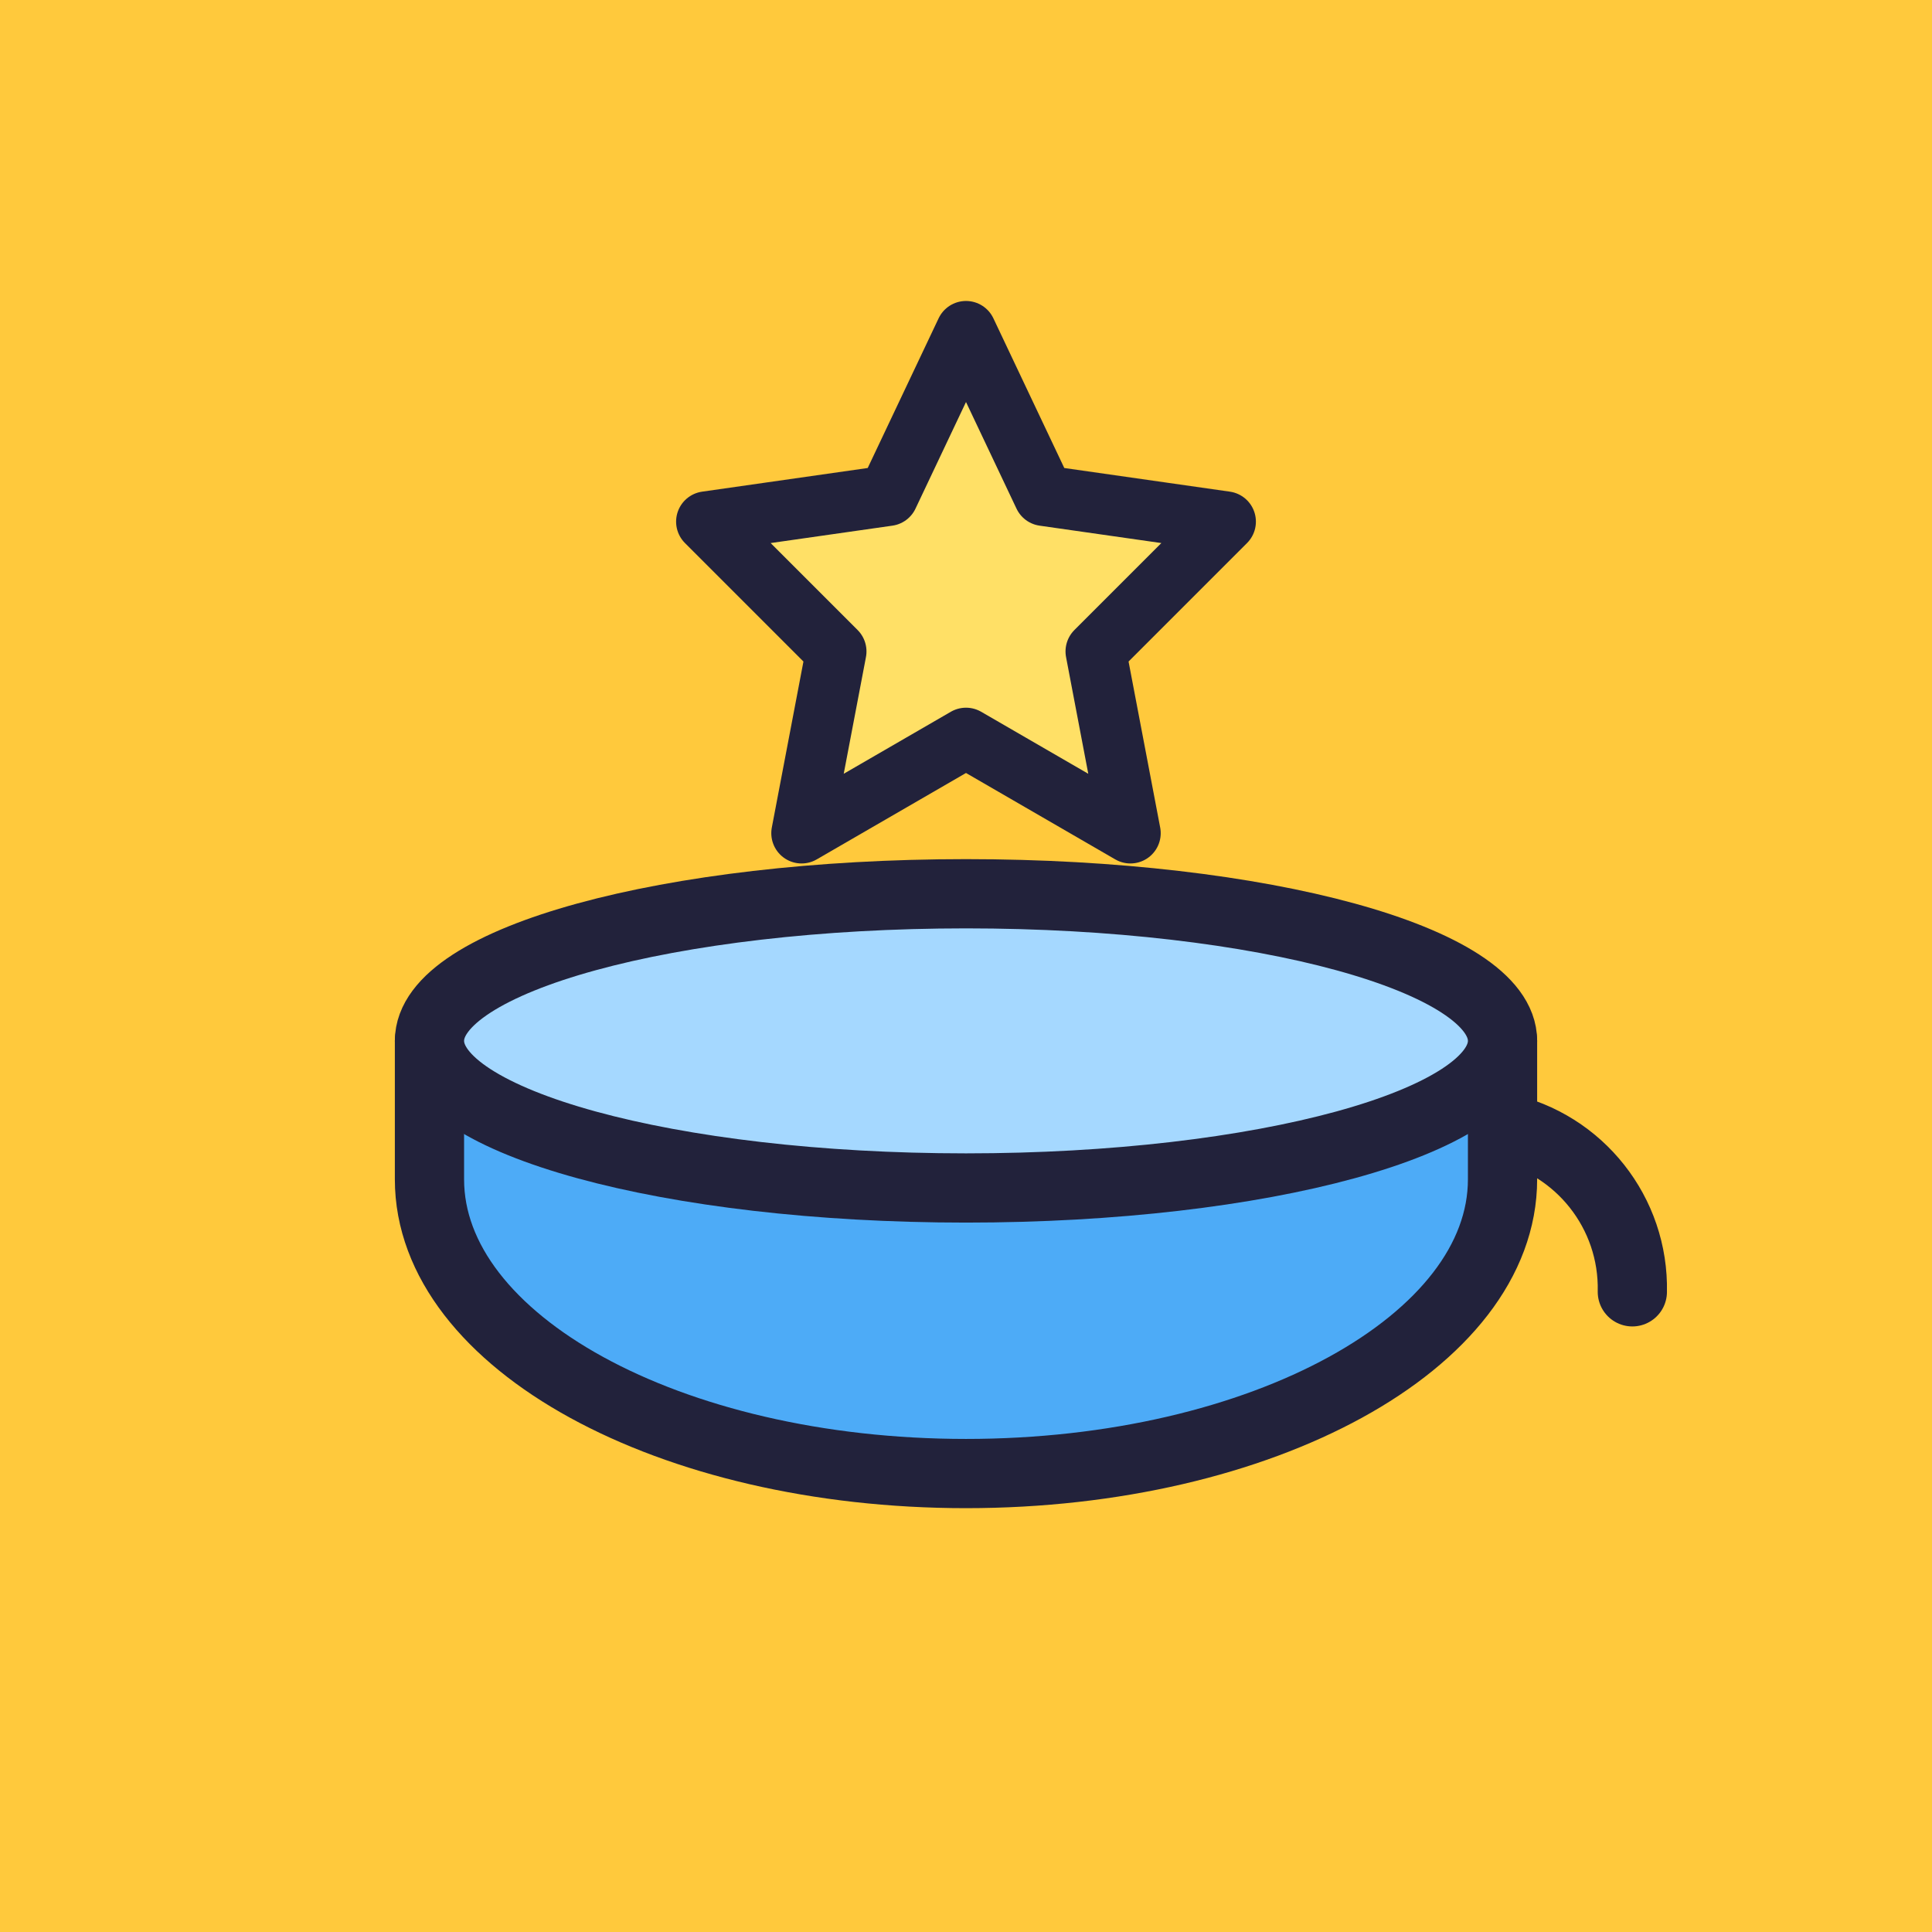
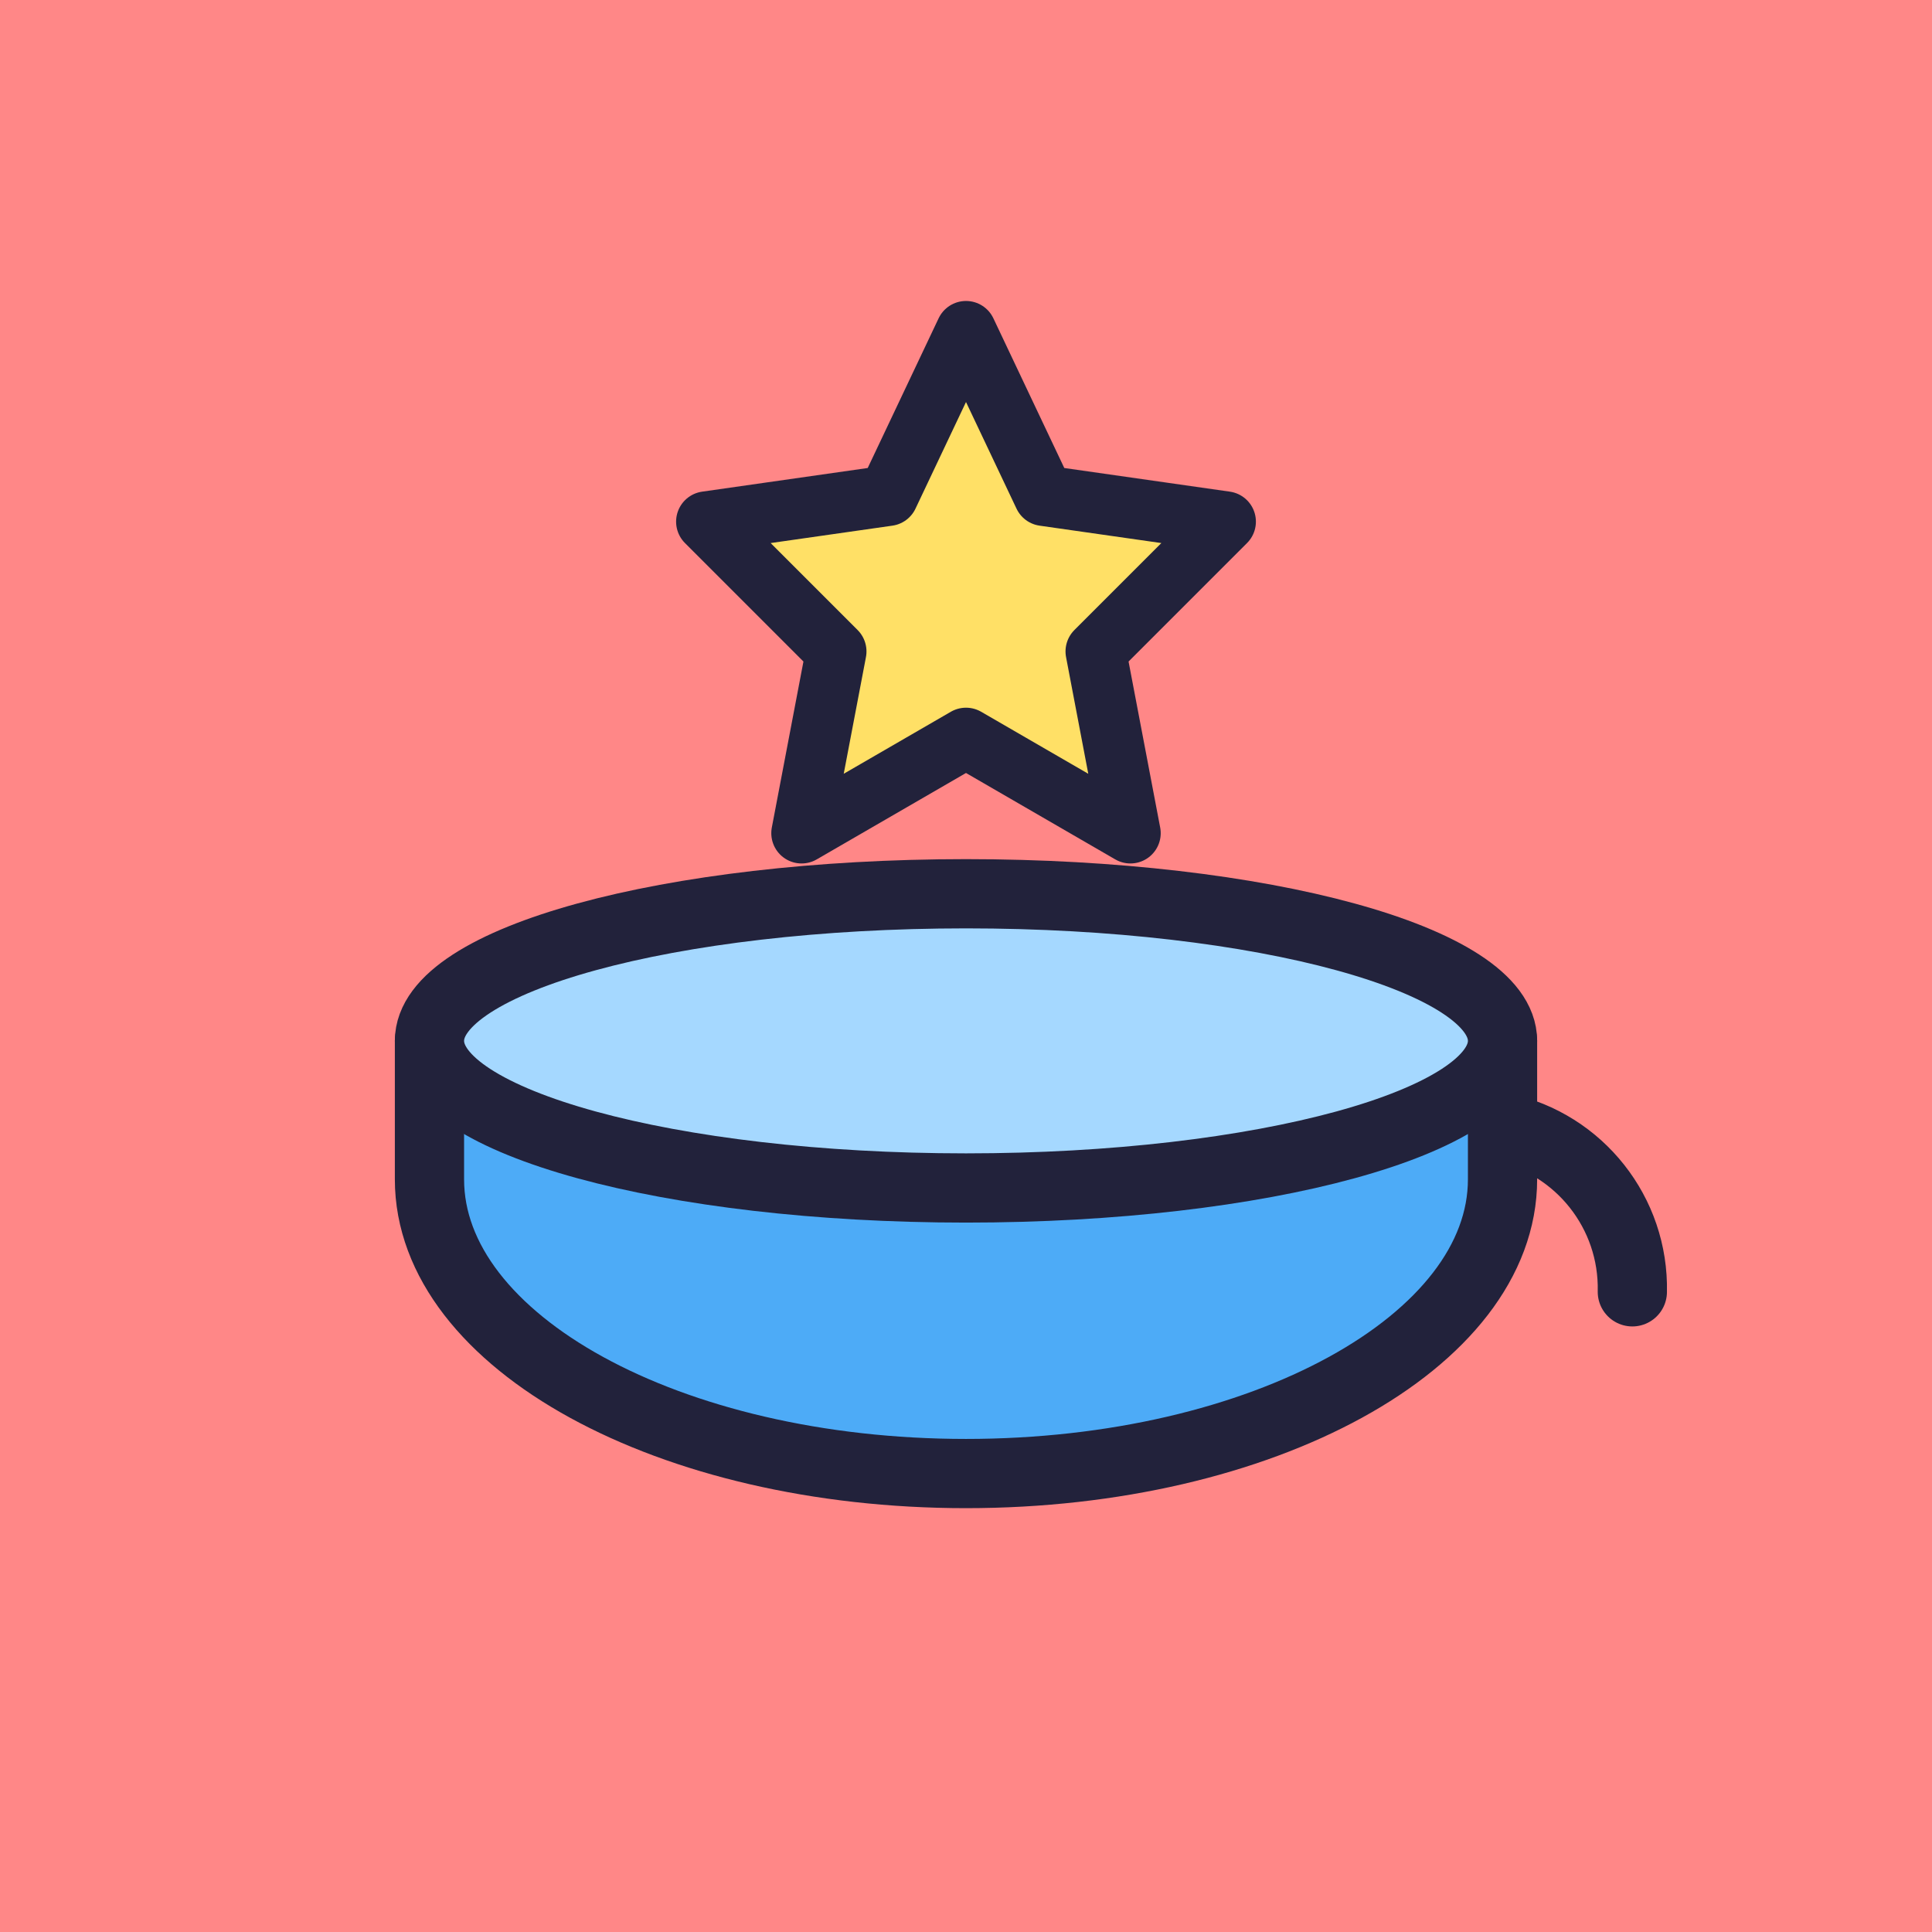
<svg xmlns="http://www.w3.org/2000/svg" viewBox="0 0 192 192" width="192" height="192">
-   <rect x="0" y="0" width="192" height="192" fill="#ffc93c" />
+   <rect x="0" y="0" width="192" height="192" fill="#ff8787" />
  <g transform="translate(96,100) scale(0.86) translate(-96,-100)">
    <path d="M34 104 h124 v16 a62 34 0 0 1 -124 0 Z" fill="#4dabf7" stroke="#22223b" stroke-width="8" stroke-linejoin="round" />
    <ellipse cx="96" cy="104" rx="62" ry="17" fill="#a5d8ff" stroke="#22223b" stroke-width="8" />
    <path d="M158 114 a19 19 0 0 1 15 19" fill="none" stroke="#22223b" stroke-width="8" stroke-linecap="round" />
    <path d="M96 22 l9 19 21 3 -15 15 4 21 -19 -11 -19 11 4 -21 -15 -15 21 -3 Z" fill="#ffe066" stroke="#22223b" stroke-width="7" stroke-linejoin="round" />
  </g>
</svg>
